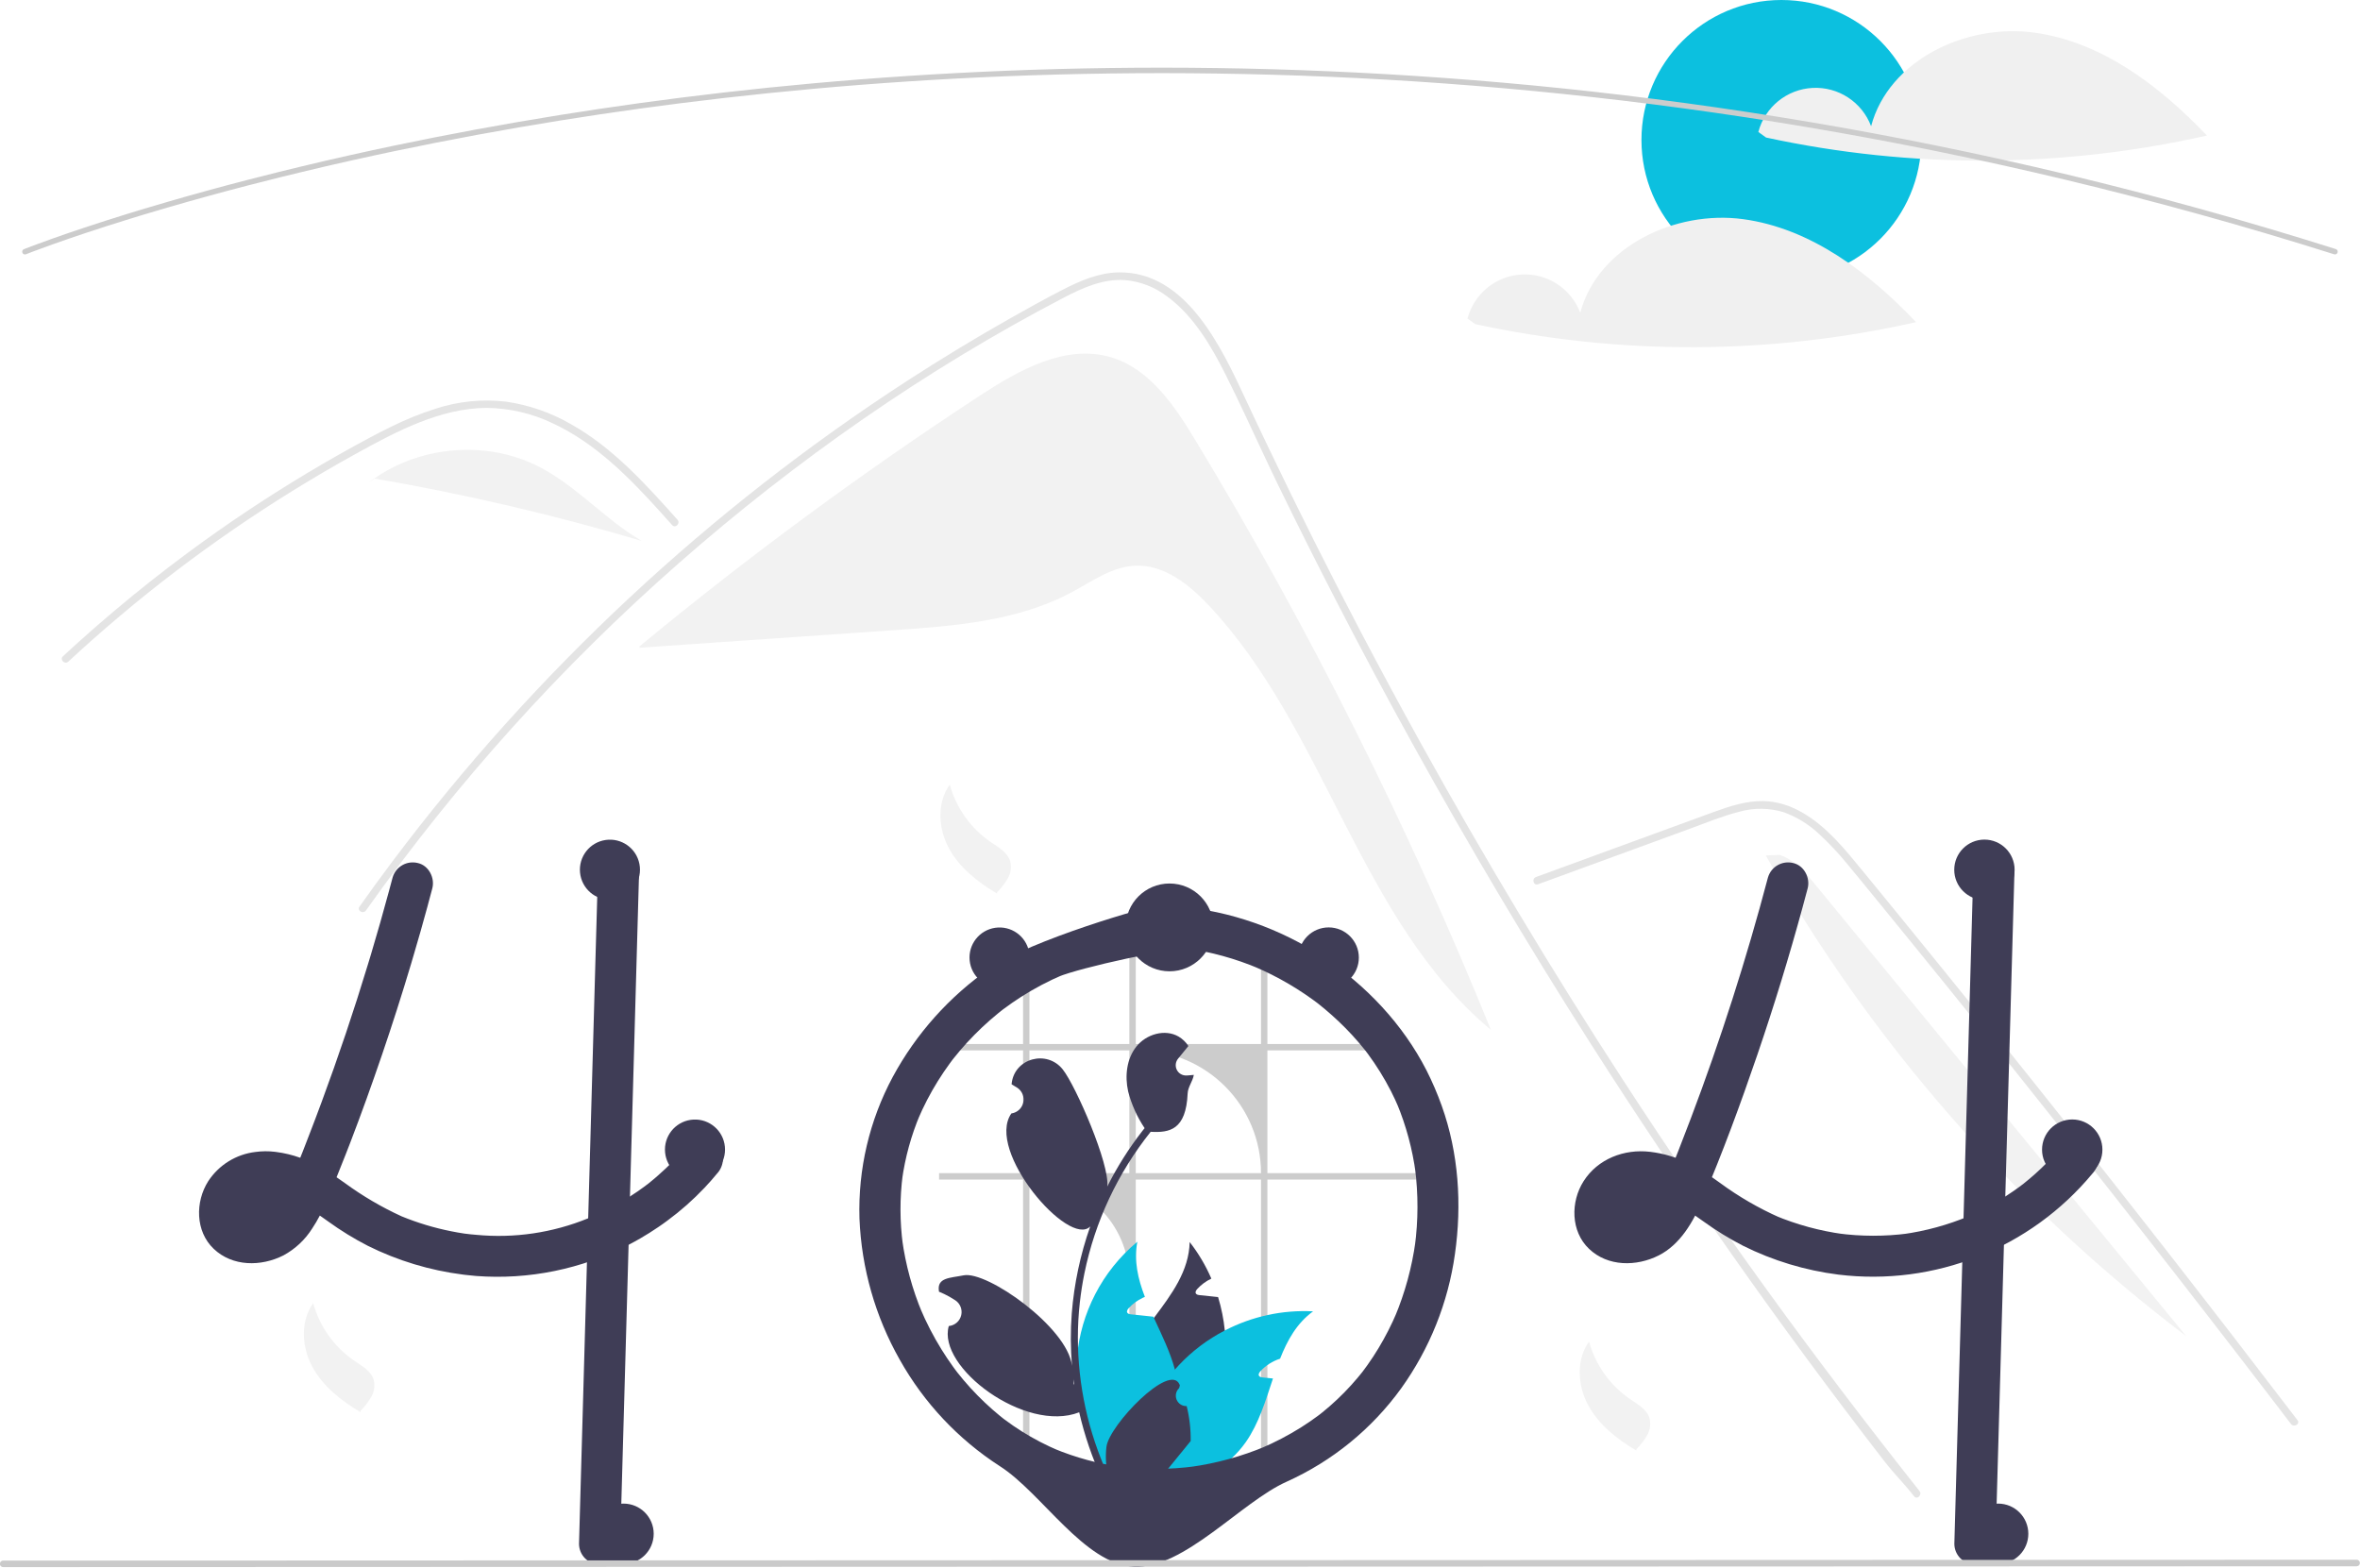
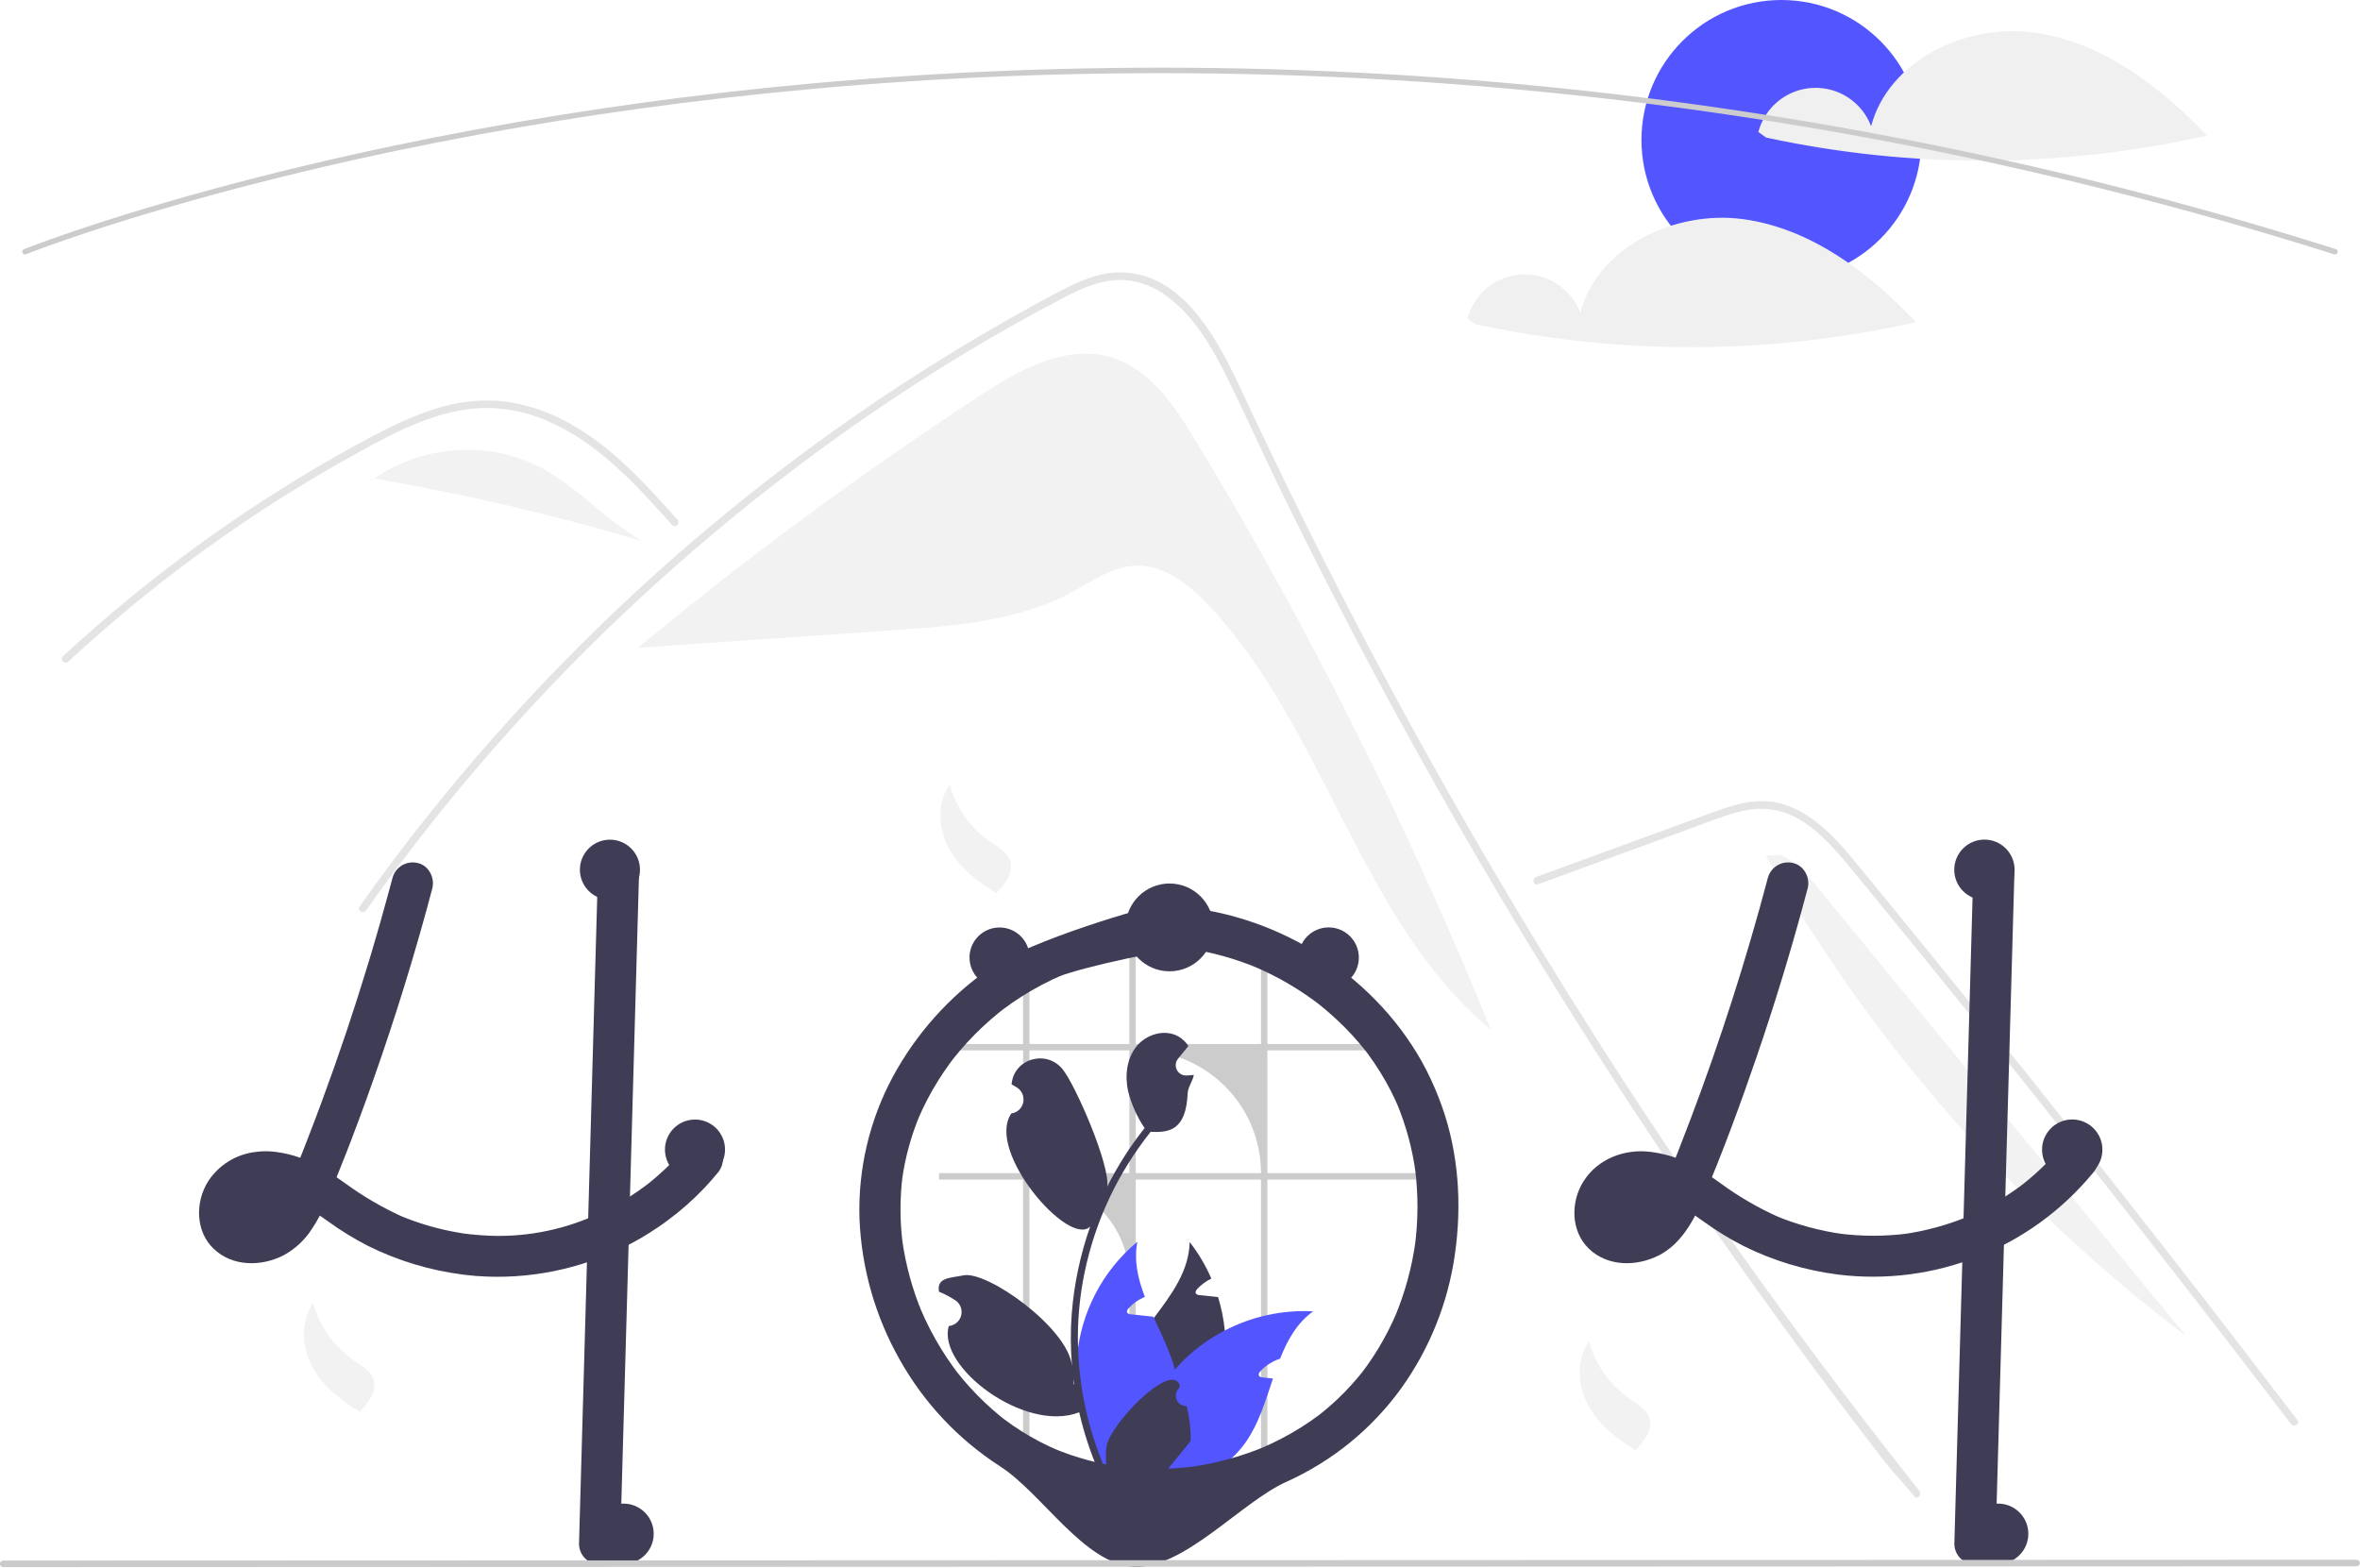
<svg xmlns="http://www.w3.org/2000/svg" data-name="Layer 1" width="860.131" height="571.148" viewBox="0 0 860.131 571.148">
  <path d="M605.67,324.953c-7.669-12.684-16.757-26.228-30.99-30.37-16.482-4.796-33.413,4.732-47.775,14.135a1392.157,1392.157,0,0,0-123.893,91.283l.043.492q46.226-3.188,92.451-6.376c22.265-1.535,45.296-3.283,64.972-13.816,7.467-3.997,14.745-9.336,23.206-9.708,10.512-.462,19.677,6.879,26.88,14.549,42.607,45.371,54.937,114.754,102.738,154.616A1516.995,1516.995,0,0,0,605.67,324.953Z" transform="translate(-169.9343 -164.426)" fill="#f2f2f2" />
  <path d="M867.571,709.781c-4.712-5.95-6.637-7.343-11.285-13.348q-56.764-73.416-106.708-151.792-33.924-53.23-64.483-108.504-14.549-26.278-28.3-52.969-10.67-20.695-20.865-41.638c-1.944-3.988-3.832-7.994-5.711-12.009-4.428-9.442-8.773-18.93-13.439-28.244-5.317-10.616-11.789-21.745-21.553-28.877a29.405,29.405,0,0,0-15.319-5.895c-7.948-.513-15.282,2.769-22.176,6.353-50.439,26.301-97.659,59.276-140.37,96.798A730.778,730.778,0,0,0,303.322,496.247c-1.008,1.439-3.392.064-2.374-1.384q6.009-8.498,12.257-16.813A734.817,734.817,0,0,1,500.805,303.064q18.248-11.826,37.183-22.542c6.362-3.603,12.752-7.16,19.251-10.497,6.371-3.273,13.137-6.215,20.416-6.325,24.77-.385,37.595,27.667,46.405,46.542q4.153,8.911,8.406,17.766,16.075,33.621,33.387,66.628,10.685,20.379,21.837,40.52,34.707,62.718,73.779,122.897c34.506,53.143,68.737,100.089,108.046,149.785C870.596,709.213,868.662,711.175,867.571,709.781Z" transform="translate(-169.9343 -164.426)" fill="#e4e4e4" />
  <path d="M414.916,355.804c-1.439-1.604-2.869-3.209-4.318-4.813-11.422-12.633-23.679-25.118-39.364-32.361a57.11,57.11,0,0,0-23.927-5.546c-8.562.028-16.932,2.273-24.843,5.418-3.74,1.494-7.398,3.19-11.001,4.996-4.116,2.072-8.159,4.281-12.183,6.509q-11.331,6.27-22.368,13.091-21.961,13.572-42.546,29.216-10.671,8.113-20.902,16.758-9.516,8.031-18.646,16.492c-1.302,1.201-3.245-.743-1.944-1.943,1.604-1.494,3.227-2.979,4.85-4.446q6.875-6.215,13.971-12.193,12.939-10.918,26.549-20.993,21.163-15.676,43.783-29.225,11.304-6.765,22.918-12.963c2.338-1.247,4.703-2.466,7.096-3.621a113.116,113.116,0,0,1,16.868-6.866,60.006,60.006,0,0,1,25.476-2.503,66.327,66.327,0,0,1,23.505,8.131c15.401,8.608,27.346,21.919,38.97,34.909C418.033,355.171,416.099,357.124,414.916,355.804Z" transform="translate(-169.9343 -164.426)" fill="#e4e4e4" />
  <path d="M730.477,486.711l36.905-13.498,18.323-6.702c5.968-2.183,11.921-4.667,18.09-6.23a28.539,28.539,0,0,1,16.374.209,37.738,37.738,0,0,1,12.771,7.917,103.64,103.64,0,0,1,10.475,11.186c3.989,4.794,7.92,9.639,11.868,14.467q24.441,29.891,48.563,60.041,24.121,30.15,47.92,60.556,23.857,30.48,47.385,61.216,2.882,3.765,5.76,7.534c1.06,1.388,3.449.02,2.375-1.388Q983.582,650.974,959.549,620.184q-24.092-30.864-48.516-61.466-24.424-30.601-49.179-60.937-6.167-7.558-12.354-15.099c-3.48-4.241-6.92-8.527-10.736-12.474-7.005-7.245-15.758-13.648-26.234-13.822-6.16-.102-12.121,1.852-17.844,3.923-6.17,2.232-12.325,4.506-18.486,6.759l-37.163,13.592-9.291,3.398c-1.649.603-.937,3.262.731,2.652Z" transform="translate(-169.9343 -164.426)" fill="#e4e4e4" />
  <path d="M366.377,334.526c-18.754-9.639-42.771-7.751-60.005,4.291a855.847,855.847,0,0,1,97.371,22.726C390.46,353.759,380.07,341.563,366.377,334.526Z" transform="translate(-169.9343 -164.426)" fill="#f2f2f2" />
  <path d="M306.188,338.784l-3.61,2.935c1.221-1.027,2.491-1.99,3.795-2.901C306.311,338.807,306.249,338.795,306.188,338.784Z" transform="translate(-169.9343 -164.426)" fill="#f2f2f2" />
  <path d="M831.549,486.846c-3.633-4.422-7.56-9.052-12.994-10.848l-5.073.2A575.436,575.436,0,0,0,966.749,651.418Q899.149,569.132,831.549,486.846Z" transform="translate(-169.9343 -164.426)" fill="#f2f2f2" />
  <path d="M516.084,450.367A37.481,37.481,0,0,0,531.015,471.325c2.82,1.92,6.157,3.762,7.122,7.035a8.379,8.379,0,0,1-.874,6.15,24.884,24.884,0,0,1-3.861,5.041l-.137.512c-6.998-4.147-13.656-9.393-17.522-16.551s-4.406-16.539.341-23.145" transform="translate(-169.9343 -164.426)" fill="#f2f2f2" />
  <path d="M749.084,653.367A37.481,37.481,0,0,0,764.015,674.325c2.82,1.92,6.157,3.762,7.122,7.035a8.379,8.379,0,0,1-.874,6.15,24.884,24.884,0,0,1-3.861,5.041l-.137.512c-6.998-4.147-13.656-9.393-17.522-16.551s-4.406-16.539.341-23.145" transform="translate(-169.9343 -164.426)" fill="#f2f2f2" />
  <path d="M284.084,639.367A37.481,37.481,0,0,0,299.015,660.325c2.82,1.92,6.157,3.762,7.122,7.035a8.379,8.379,0,0,1-.874,6.15,24.884,24.884,0,0,1-3.861,5.041l-.137.512c-6.998-4.147-13.656-9.393-17.522-16.551s-4.406-16.539.341-23.145" transform="translate(-169.9343 -164.426)" fill="#f2f2f2" />
-   <circle cx="649.249" cy="51" r="51" fill="#0cc0df" />
+   <circle cx="649.249" cy="51" r="51" fill="#5356ff" />
  <path d="M911.219,176.296c-24.717-3.341-52.935,10.019-59.341,34.124a21.597,21.597,0,0,0-41.094,2.109l2.83,2.027a372.275,372.275,0,0,0,160.659-.726C957.079,195.76,935.935,179.637,911.219,176.296Z" transform="translate(-169.9343 -164.426)" fill="#f0f0f0" />
  <path d="M805.219,244.296c-24.717-3.341-52.935,10.019-59.341,34.124a21.597,21.597,0,0,0-41.094,2.109l2.83,2.027a372.275,372.275,0,0,0,160.659-.726C851.079,263.76,829.935,247.637,805.219,244.296Z" transform="translate(-169.9343 -164.426)" fill="#f0f0f0" />
  <path d="M1020.946,257.154a.982.982,0,0,1-.302-.047C756.237,173.489,523.199,184.424,374.264,208.321c-20.269,3.251-40.591,7.006-60.404,11.161-5.058,1.06-10.306,2.195-15.597,3.378-6.319,1.407-12.554,2.856-18.532,4.306q-3.873.917-7.595,1.849c-3.758.928-7.572,1.895-11.66,2.957-4.568,1.178-9.209,2.413-13.797,3.672a.442.442,0,0,1-.051.015l0.0.001c-5.183,1.415-10.338,2.871-15.323,4.325-2.698.779-5.304,1.548-7.799,2.307-.279.077-.526.151-.776.228l-.536.163c-.311.095-.617.188-.924.275l-.02.006 0.0.001-.812.252c-.968.293-1.912.579-2.841.864-24.545,7.566-38.038,12.949-38.171,13.002a1,1,0,1,1-.744-1.856c.134-.053,13.693-5.463,38.328-13.058.932-.286,1.879-.572,2.85-.866l.754-.234c.026-.01.052-.018.078-.025.305-.087.61-.18.919-.273l.537-.163c.268-.081.531-.161.801-.235,2.479-.754,5.093-1.524,7.798-2.307,4.987-1.455,10.147-2.911,15.334-4.328.016-.006.033-.01.049-.015v-.001c4.604-1.263,9.263-2.503,13.845-3.685,4.094-1.063,7.915-2.032,11.68-2.962q3.738-.93,7.609-1.853c5.985-1.451,12.233-2.902,18.563-4.312,5.299-1.184,10.556-2.322,15.622-3.383,19.843-4.162,40.198-7.923,60.497-11.179C523.096,182.415,756.467,171.463,1021.246,255.201a1.0 1,0,0,1-.301,1.953Z" transform="translate(-169.9343 -164.426)" fill="#ccc" />
  <path d="M432.923,584.266a6.729,6.729,0,0,0-1.7-2.67,6.43,6.43,0,0,0-.92-.71c-2.61-1.74-6.51-2.13-8.99,0a5.81,5.81,0,0,0-.69.71q-1.11,1.365-2.28,2.67c-1.28,1.46-2.59,2.87-3.96,4.24-.39.38-.78.77-1.18,1.15-.23.23-.46.45-.69.67-.88.84-1.78,1.65-2.69,2.45-.48.43-.96.85-1.45,1.26-.73.61-1.46,1.22-2.2,1.81-.07.05-.14.1-.21.16-.02.01-.03.03-.05.04-.01,0-.02,0-.03.02a.179.179,0,0,0-.07.05c-.22.15-.37.25-.48.34.04-.02.08-.05.12-.07-.18.14-.37.28-.55.42-1.75,1.29-3.54,2.53-5.37,3.69a99.21,99.21,0,0,1-14.22,7.55c-.33.13-.67.27-1.01.4a85.97,85.97,0,0,1-40.85,6.02q-2.13-.165-4.26-.45c-1.64-.24-3.27-.53-4.89-.86a97.932,97.932,0,0,1-18.02-5.44,118.652,118.652,0,0,1-20.66-12.12c-1-.71-2.01-1.42-3.02-2.11,1.15-2.82,2.28-5.64,3.38-8.48.55-1.37,1.08-2.74,1.6-4.12,4.09-10.63,7.93-21.36,11.61-32.13q5.58-16.365,10.53-32.92.51-1.68.99-3.36,2.595-8.745,4.98-17.53c.15-.57.31-1.13.45-1.7q.69-2.52,1.35-5.04c1-3.79-1.26-8.32-5.24-9.23a7.634,7.634,0,0,0-9.22,5.24c-.43,1.62-.86,3.23-1.3,4.85q-3.165,11.745-6.66,23.41-.51,1.68-1.02,3.36-7.71,25.41-16.93,50.31-1.11,3.015-2.25,6.01c-.37.98-.74,1.96-1.12,2.94-.73,1.93-1.48,3.86-2.23,5.79-.43,1.13-.87,2.26-1.31,3.38-.29.71-.57,1.42-.85,2.12a41.809,41.809,0,0,0-8.81-2.12l-.48-.06a27.397,27.397,0,0,0-7.01.06,23.914,23.914,0,0,0-17.24,10.66c-4.77,7.51-4.71,18.25,1.98,24.63,6.89,6.57,17.32,6.52,25.43,2.41a28.351,28.351,0,0,0,10.52-9.86,50.569,50.569,0,0,0,2.74-4.65c.21.14.42.28.63.43.8.56,1.6,1.13,2.39,1.69a111.738,111.738,0,0,0,14.51,8.91,108.359,108.359,0,0,0,34.62,10.47c.27.03.53.07.8.1,1.33.17,2.67.3,4.01.41a103.782,103.782,0,0,0,55.58-11.36q2.175-1.125,4.31-2.36,3.315-1.92,6.48-4.08c1.15-.78,2.27-1.57,3.38-2.4a101.042,101.042,0,0,0,13.51-11.95q2.355-2.475,4.51-5.11a8.061,8.061,0,0,0,2.2-5.3A7.564,7.564,0,0,0,432.923,584.266Zm-165.59,23.82c.21-.15.42-.31.62-.47C267.893,607.766,267.603,607.936,267.333,608.086Zm3.21-3.23c-.23.26-.44.52-.67.78a23.366,23.366,0,0,1-2.25,2.2c-.11.1-.23.2-.35.29a.01.01,0,0,0-.01.01,3.804,3.804,0,0,0-.42.22q-.645.39-1.32.72a17.005,17.005,0,0,1-2.71.75,16.799,16.799,0,0,1-2.13.02h-.02a14.823,14.823,0,0,1-1.45-.4c-.24-.12-.47-.26-.7-.4-.09-.08-.17-.16-.22-.21a2.44,2.44,0,0,1-.27-.29.01.01,0,0,0-.01-.01c-.11-.2-.23-.4-.34-.6a.031.031,0,0,1-.01-.02c-.08-.25-.15-.51-.21-.77a12.511,12.511,0,0,1,.01-1.37,13.467,13.467,0,0,1,.54-1.88,11.068,11.068,0,0,1,.69-1.26c.02-.04.12-.2.23-.38.01-.01.01-.01.01-.02.15-.17.3-.35.46-.51.27-.3.56-.56.85-.83a18.022,18.022,0,0,1,1.75-1.01,19.481,19.481,0,0,1,2.93-.79,24.989,24.989,0,0,1,4.41.04,30.301,30.301,0,0,1,4.1,1.01,36.945,36.945,0,0,1-2.77,4.54C270.623,604.746,270.583,604.806,270.543,604.856Zm-11.12-3.29a2.18,2.18,0,0,1-.31.39A1.409,1.409,0,0,1,259.423,601.566Z" transform="translate(-169.9343 -164.426)" fill="#3f3d56" />
  <path d="M402.863,482.136q-.135,4.71-.27,9.42-.285,10.455-.59,20.92-.315,11.775-.66,23.54-.165,6.075-.34,12.15-.465,16.365-.92,32.72c-.03,1.13-.07,2.25-.1,3.38q-.225,8.115-.45,16.23-.255,8.805-.5,17.61-.18,6.6-.37,13.21-1.35,47.895-2.7,95.79a7.648,7.648,0,0,1-7.5,7.5,7.561,7.561,0,0,1-7.5-7.5q.75-26.94,1.52-53.88.675-24.36,1.37-48.72.225-8.025.45-16.06.345-12.09.68-24.18c.03-1.13.07-2.25.1-3.38.02-.99.05-1.97.08-2.96q.66-23.475,1.32-46.96.27-9.24.52-18.49.3-10.545.6-21.08c.09-3.09.17-6.17.26-9.26a7.648,7.648,0,0,1,7.5-7.5A7.561,7.561,0,0,1,402.863,482.136Z" transform="translate(-169.9343 -164.426)" fill="#3f3d56" />
  <path d="M814.291,484.217a893.238,893.238,0,0,1-28.161,87.941c-3.007,7.946-6.083,15.877-9.371,23.712l.756-1.792a54.583,54.583,0,0,1-5.59,10.612q-.229.321-.467.636,1.166-1.49.443-.589c-.254.301-.505.602-.768.895a23.664,23.664,0,0,1-2.249,2.203q-.301.258-.612.504l.938-.729c-.109.257-.873.597-1.111.743a18.254,18.254,0,0,1-2.405,1.219l1.792-.756a19.086,19.086,0,0,1-4.231,1.161l1.994-.268a17.021,17.021,0,0,1-4.298.046l1.994.268a14.002,14.002,0,0,1-3.405-.917l1.792.756a12.012,12.012,0,0,1-1.679-.896c-.271-.177-1.105-.809-.015.025,1.133.866.146.074-.088-.156-.194-.192-.37-.4-.56-.595-.882-.905.996,1.557.397.499a18.182,18.182,0,0,1-.878-1.637l.756,1.792a11.925,11.925,0,0,1-.728-2.651l.268,1.994a13.651,13.651,0,0,1-.003-3.405l-.268,1.994a15.964,15.964,0,0,1,.995-3.68l-.756,1.792a16.729,16.729,0,0,1,1.178-2.298,6.729,6.729,0,0,1,.729-1.071c.049.016-1.269,1.513-.569.757.183-.198.354-.406.539-.602.296-.314.614-.601.926-.898,1.045-.994-1.462.966-.257.179a19.049,19.049,0,0,1,2.749-1.499l-1.792.756a20.311,20.311,0,0,1,4.995-1.34l-1.994.268a25.628,25.628,0,0,1,6.461.076l-1.994-.268a33.211,33.211,0,0,1,7.892,2.22l-1.792-.756c5.39,2.314,10.163,5.749,14.928,9.118a111.95,111.95,0,0,0,14.506,8.906,108.388,108.388,0,0,0,34.622,10.474,103.933,103.933,0,0,0,92.586-36.752,8.078,8.078,0,0,0,2.197-5.303,7.632,7.632,0,0,0-2.197-5.303c-2.752-2.526-7.949-3.239-10.607,0a95.636,95.636,0,0,1-8.107,8.727q-2.017,1.914-4.142,3.71-1.214,1.026-2.461,2.011c-.393.311-1.619,1.138.263-.197-.431.306-.845.64-1.271.955a99.269,99.269,0,0,1-20.332,11.565l1.792-.756a96.836,96.836,0,0,1-24.171,6.622l1.994-.268a97.643,97.643,0,0,1-25.754-.038l1.994.268a99.8,99.8,0,0,1-24.857-6.77l1.792.756a116.025,116.025,0,0,1-21.736-12.591,86.877,86.877,0,0,0-11.113-6.994,42.824,42.824,0,0,0-14.438-4.389c-9.439-1.111-19.057,2.566-24.246,10.72-4.776,7.505-4.714,18.244,1.974,24.625,6.888,6.572,17.318,6.517,25.436,2.406,7.817-3.959,12.513-12.185,15.815-19.942,7.431-17.455,14.01-35.314,20.14-53.263q9.097-26.637,16.499-53.813.917-3.366,1.807-6.739c1.001-3.789-1.261-8.32-5.238-9.226a7.633,7.633,0,0,0-9.226,5.238Z" transform="translate(-169.9343 -164.426)" fill="#3f3d56" />
  <path d="M889.124,482.136l-2.7,95.793-2.685,95.294-1.518,53.884a7.565,7.565,0,0,0,7.5,7.5,7.649,7.649,0,0,0,7.5-7.5l2.7-95.793,2.685-95.294,1.518-53.884a7.565,7.565,0,0,0-7.5-7.5,7.649,7.649,0,0,0-7.5,7.5Z" transform="translate(-169.9343 -164.426)" fill="#3f3d56" />
  <path d="M629.526,700.361h2.329V594.319h54.329v-2.323H631.855V547.252H673.81q-.923-1.173-1.899-2.317H631.855V515.382c-.77-.328-1.547-.645-2.329-.944V544.935h-45.652V507.07c-.782.036-1.553.09-2.329.155v37.71h-36.42V516.684c-.782.346-1.553.711-2.317,1.093V544.935h-30.616v2.317h30.616v44.744h-30.616v2.323h30.616V700.361h2.317V594.319a36.413,36.413,0,0,1,36.42,36.42v69.622h2.329V594.319h45.652Zm-84.401-108.365V547.252h36.42v44.744Zm38.749,0V547.252h.914a44.741,44.741,0,0,1,44.738,44.744Z" transform="translate(-169.9343 -164.426)" opacity="0.2" />
  <path d="M615.303,668.566a63.059,63.059,0,0,1-20.05,33.7c-.74.64-1.48,1.26-2.25,1.87q-2.805.255-5.57.52c-1.53.14-3.04.29-4.54.43l-.27.03-.19-1.64-.76-6.64a37.623,37.623,0,0,1-3.3-32.44c2.64-7.12,7.42-13.41,12.12-19.65,6.49-8.62,12.8-17.14,13.03-27.65a60.544,60.544,0,0,1,7.9,13.33,16.432,16.432,0,0,0-5.12,3.77c-.41.45-.82,1.08-.54,1.62.24.46.84.57,1.36.63,1.25.13,2.51.26,3.76.39,1,.11,2,.21,3,.32a63.99,63.99,0,0,1,2.45,12.18A61.189,61.189,0,0,1,615.303,668.566Z" transform="translate(-169.9343 -164.426)" fill="#3f3d56" />
-   <path d="M648.503,642.356c-5.9,4.29-9.35,10.46-12.03,17.26a16.628,16.628,0,0,0-7.17,4.58c-.41.45-.82,1.08-.54,1.62.24.46.84.57,1.36.63,1.25.13,2.51.26,3.76.39-2.68,8.04-5.14,16.36-9.88,23.15a36.989,36.989,0,0,1-12.03,10.91,38.492,38.492,0,0,1-4.02,1.99q-7.62.585-14.95,1.25-2.805.255-5.57.52c-1.53.14-3.04.29-4.54.43q-.015-.825,0-1.65a63.304,63.304,0,0,1,15.25-39.86c.45-.52.91-1.03,1.38-1.54a61.792,61.792,0,0,1,16.81-12.7A62.654,62.654,0,0,1,648.503,642.356Z" transform="translate(-169.9343 -164.426)" fill="#0cc0df" />
-   <path d="M589.163,699.526l-1.15,3.4-.58,1.73c-1.53.14-3.04.29-4.54.43l-.27.03c-1.66.17-3.31.34-4.96.51-.43-.5-.86-1.01-1.28-1.53a62.03,62.03,0,0,1,8.07-87.11c-1.32,6.91.22,13.53,2.75,20.1-.27.11-.53.22-.78.34a16.432,16.432,0,0,0-5.12,3.77c-.41.45-.82,1.08-.54,1.62.24.46.84.57,1.36.63,1.25.13,2.51.26,3.76.39,1,.11,2,.21,3,.32q.705.075,1.41.15c.07.15.13.29.2.44,2.85,6.18,5.92,12.39,7.65,18.83a43.666,43.666,0,0,1,1.02,4.91A37.604,37.604,0,0,1,589.163,699.526Z" transform="translate(-169.9343 -164.426)" fill="#0cc0df" />
+   <path d="M648.503,642.356c-5.9,4.29-9.35,10.46-12.03,17.26a16.628,16.628,0,0,0-7.17,4.58c-.41.45-.82,1.08-.54,1.62.24.46.84.57,1.36.63,1.25.13,2.51.26,3.76.39-2.68,8.04-5.14,16.36-9.88,23.15a36.989,36.989,0,0,1-12.03,10.91,38.492,38.492,0,0,1-4.02,1.99q-7.62.585-14.95,1.25-2.805.255-5.57.52c-1.53.14-3.04.29-4.54.43q-.015-.825,0-1.65a63.304,63.304,0,0,1,15.25-39.86c.45-.52.91-1.03,1.38-1.54a61.792,61.792,0,0,1,16.81-12.7A62.654,62.654,0,0,1,648.503,642.356Z" transform="translate(-169.9343 -164.426)" fill="#5356ff" />
+   <path d="M589.163,699.526l-1.15,3.4-.58,1.73c-1.53.14-3.04.29-4.54.43l-.27.03c-1.66.17-3.31.34-4.96.51-.43-.5-.86-1.01-1.28-1.53a62.03,62.03,0,0,1,8.07-87.11c-1.32,6.91.22,13.53,2.75,20.1-.27.11-.53.22-.78.34a16.432,16.432,0,0,0-5.12,3.77c-.41.45-.82,1.08-.54,1.62.24.46.84.57,1.36.63,1.25.13,2.51.26,3.76.39,1,.11,2,.21,3,.32q.705.075,1.41.15c.07.15.13.29.2.44,2.85,6.18,5.92,12.39,7.65,18.83a43.666,43.666,0,0,1,1.02,4.91A37.604,37.604,0,0,1,589.163,699.526Z" transform="translate(-169.9343 -164.426)" fill="#5356ff" />
  <path d="M689.821,554.487c-8.609-16.792-21.946-30.921-37.632-41.304a114.237,114.237,0,0,0-52.563-18.38q-3.69-.335-7.399-.393c-2.921-.044-46.866,12.632-61.587,22.982a114.295,114.295,0,0,0-35.333,39.527,102.5,102.5,0,0,0-12.126,51.633,113.564,113.564,0,0,0,14.703,51.476,110.475,110.475,0,0,0,36.444,38.746C549.667,708.561,565.074,734.51,583.183,735.426c18.246.923,39.054-23.555,55.695-30.987a104.425,104.425,0,0,0,41.726-34.005,110.25,110.25,0,0,0,19.599-48.948c2.574-18.083,1.374-36.733-4.801-54.016a111.86,111.86,0,0,0-5.58-12.983c-1.78-3.505-6.996-4.796-10.261-2.691a7.68,7.68,0,0,0-2.691,10.261q1.568,3.088,2.915,6.278l-.756-1.792a101.151,101.151,0,0,1,6.876,25.538l-.268-1.994a109.229,109.229,0,0,1-.066,28.683l.268-1.994a109.734,109.734,0,0,1-7.555,27.674l.756-1.792a104.212,104.212,0,0,1-6.672,13.098q-1.923,3.186-4.081,6.222c-.632.888-1.283,1.761-1.939,2.631-.856,1.136,1.167-1.483.282-.369-.151.19-.3.38-.452.569q-.681.852-1.382,1.688a93.613,93.613,0,0,1-10.176,10.384q-1.366,1.192-2.778,2.331c-.469.378-.932.773-1.421,1.125.019-.013,1.58-1.199.656-.511-.29.216-.579.436-.87.652q-2.91,2.156-5.974,4.092a103.485,103.485,0,0,1-14.756,7.713l1.792-.756a109.215,109.215,0,0,1-27.597,7.552l1.994-.268a108.154,108.154,0,0,1-28.589.051l1.994.268a99.835,99.835,0,0,1-25.095-6.784l1.792.756a93.643,93.643,0,0,1-13.416-6.991q-3.174-2-6.184-4.247c-.286-.214-.57-.43-.855-.645-.915-.691.658.51.67.518a19.169,19.169,0,0,1-1.535-1.225q-1.454-1.184-2.861-2.422a101.989,101.989,0,0,1-10.493-10.709q-1.213-1.434-2.374-2.911c-.335-.426-.947-1.29.404.529-.178-.239-.362-.474-.542-.712q-.647-.858-1.276-1.728-2.203-3.048-4.188-6.246a109.29,109.29,0,0,1-7.805-15.108l.756,1.792a106.588,106.588,0,0,1-7.34-26.837l.268,1.994a97.866,97.866,0,0,1-.048-25.636l-.268,1.994A94.673,94.673,0,0,1,505.276,570.55l-.756,1.792a101.557,101.557,0,0,1,7.195-13.856q2.066-3.323,4.378-6.485.525-.718,1.062-1.428c.324-.428,1.215-1.493-.305.388.149-.184.293-.374.439-.56q1.269-1.608,2.6-3.165A107.402,107.402,0,0,1,530.772,536.215q1.474-1.292,2.995-2.529.691-.562,1.391-1.113c.187-.147.376-.291.562-.439-1.997,1.59-.555.433-.102.093q3.134-2.348,6.435-4.461a103.644,103.644,0,0,1,15.387-8.108l-1.792.756c7.76-3.258,42.141-10.949,48.394-10.11l-1.994-.268A106.225,106.225,0,0,1,628.768,517.419l-1.792-.756a110.313,110.313,0,0,1,12.6,6.329q3.043,1.784,5.967,3.763,1.384.937,2.738,1.915.677.489,1.346.989c.248.185.494.373.741.558,1.039.779-1.431-1.128-.342-.267a110.843,110.843,0,0,1,10.368,9.253q2.401,2.445,4.637,5.045,1.147,1.334,2.246,2.708c.364.455,1.605,2.101.084.085.372.493.747.982,1.114,1.479a97.977,97.977,0,0,1,8.392,13.538c1.793,3.498,6.987,4.802,10.261,2.691A7.677,7.677,0,0,0,689.821,554.487Z" transform="translate(-169.9343 -164.426)" fill="#3f3d56" />
  <path d="M602.431,676.882a3.78,3.78,0,0,1-2.739-6.551c.095-.379.164-.651.259-1.03q-.051-.124-.103-.247c-3.48-8.298-25.685,14.833-26.645,22.632a30.029,30.029,0,0,0,.527,10.328A120.392,120.392,0,0,1,562.778,652.01a116.202,116.202,0,0,1,.721-12.963q.597-5.293,1.657-10.511a121.787,121.787,0,0,1,24.151-51.616c6.874.384,12.898-.663,13.48-13.985.103-2.37,1.861-4.422,2.248-6.756-.656.086-1.323.14-1.979.183-.204.011-.42.021-.624.032l-.077.003a3.745,3.745,0,0,1-3.076-6.101q.425-.523.851-1.046c.43-.538.871-1.065,1.302-1.603a1.865,1.865,0,0,0,.14-.161c.495-.613.99-1.216,1.485-1.829a10.829,10.829,0,0,0-3.55-3.432c-4.959-2.905-11.801-.893-15.384,3.593-3.593,4.486-4.271,10.779-3.023,16.384a43.398,43.398,0,0,0,6.003,13.383c-.269.344-.549.678-.818,1.022a122.574,122.574,0,0,0-12.794,20.268c1.016-7.939-11.412-36.608-16.218-42.681-5.773-7.294-17.611-4.111-18.628,5.136q-.015.134-.029.268,1.071.604,2.096,1.282a5.127,5.127,0,0,1-2.067,9.33l-.105.016c-9.556,13.644,21.077,49.155,28.745,41.181a125.11,125.11,0,0,0-6.734,31.693,118.664,118.664,0,0,0,.086,19.16l-.032-.226C558.902,648.154,529.674,627.514,521.139,629.233c-4.917.99-9.76.765-9.013,5.725q.018.119.036.237a34.442,34.442,0,0,1,3.862,1.861q1.071.604,2.096,1.282a5.127,5.127,0,0,1-2.067,9.33l-.105.016c-.075.011-.14.022-.215.032-4.35,14.966,27.907,39.12,47.518,31.435h.011a125.075,125.075,0,0,0,8.402,24.528H601.679c.108-.334.204-.678.301-1.011a34.102,34.102,0,0,1-8.305-.495c2.227-2.733,4.454-5.487,6.681-8.219a1.861,1.861,0,0,0,.14-.161c1.13-1.398,2.27-2.786,3.399-4.185l.001-.002a49.952,49.952,0,0,0-1.464-12.725Zm-34.371-67.613.016-.021-.016.043Zm-6.648,59.932-.258-.581c.011-.42.011-.839,0-1.269,0-.118-.021-.237-.021-.355.097.742.183,1.485.29,2.227Z" transform="translate(-169.9343 -164.426)" fill="#3f3d56" />
  <circle cx="95.249" cy="439" r="11" fill="#3f3d56" />
  <circle cx="227.249" cy="559" r="11" fill="#3f3d56" />
  <circle cx="728.249" cy="559" r="11" fill="#3f3d56" />
  <circle cx="755.249" cy="419" r="11" fill="#3f3d56" />
  <circle cx="723.249" cy="317" r="11" fill="#3f3d56" />
  <path d="M434.183,583.426a10.949,10.949,0,1,1-.21-2.16A10.992,10.992,0,0,1,434.183,583.426Z" transform="translate(-169.9343 -164.426)" fill="#3f3d56" />
  <circle cx="484.249" cy="349" r="11" fill="#3f3d56" />
  <path d="M545.183,513.426a10.949,10.949,0,1,1-.21-2.16A10.992,10.992,0,0,1,545.183,513.426Z" transform="translate(-169.9343 -164.426)" fill="#3f3d56" />
  <path d="M403.183,481.426a10.949,10.949,0,1,1-.21-2.16A10.992,10.992,0,0,1,403.183,481.426Z" transform="translate(-169.9343 -164.426)" fill="#3f3d56" />
  <circle cx="599.249" cy="443" r="11" fill="#3f3d56" />
  <circle cx="426.249" cy="338" r="16" fill="#3f3d56" />
  <path d="M1028.875,735.267l-857.75.307a1.191,1.191,0,1,1,0-2.381l857.75-.307a1.191,1.191,0,0,1,0,2.381Z" transform="translate(-169.9343 -164.426)" fill="#cacaca" />
</svg>
